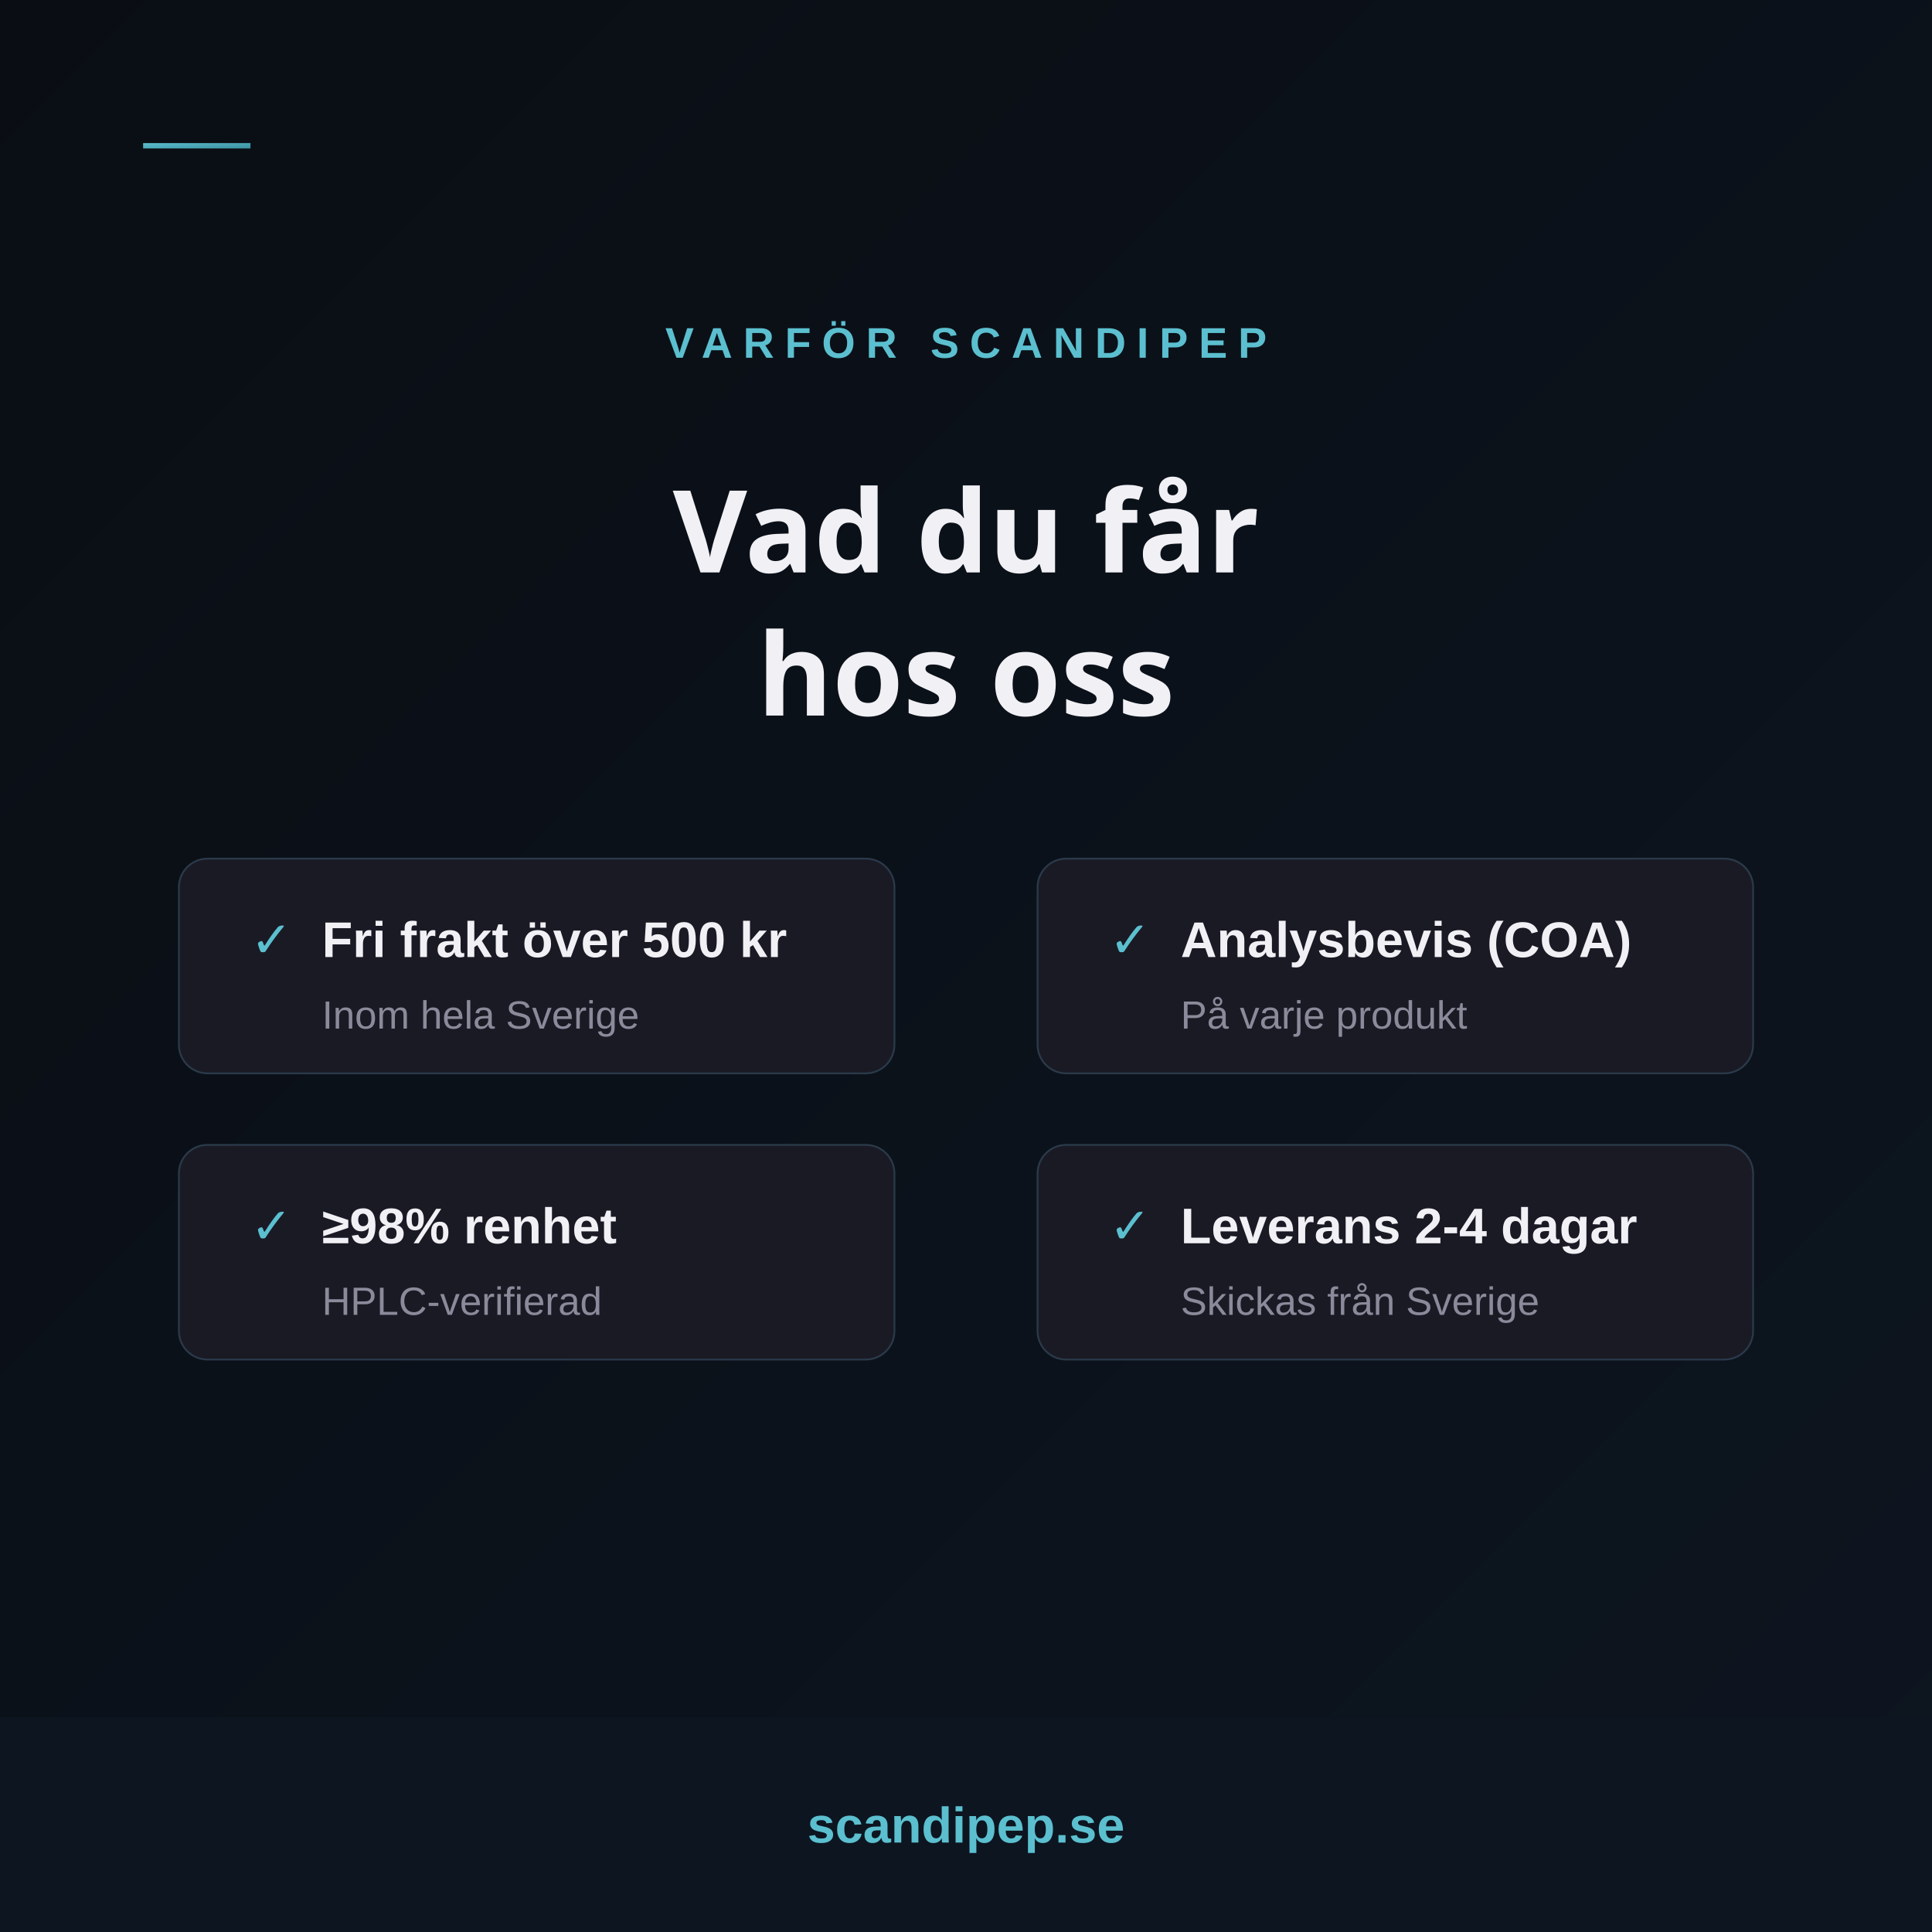
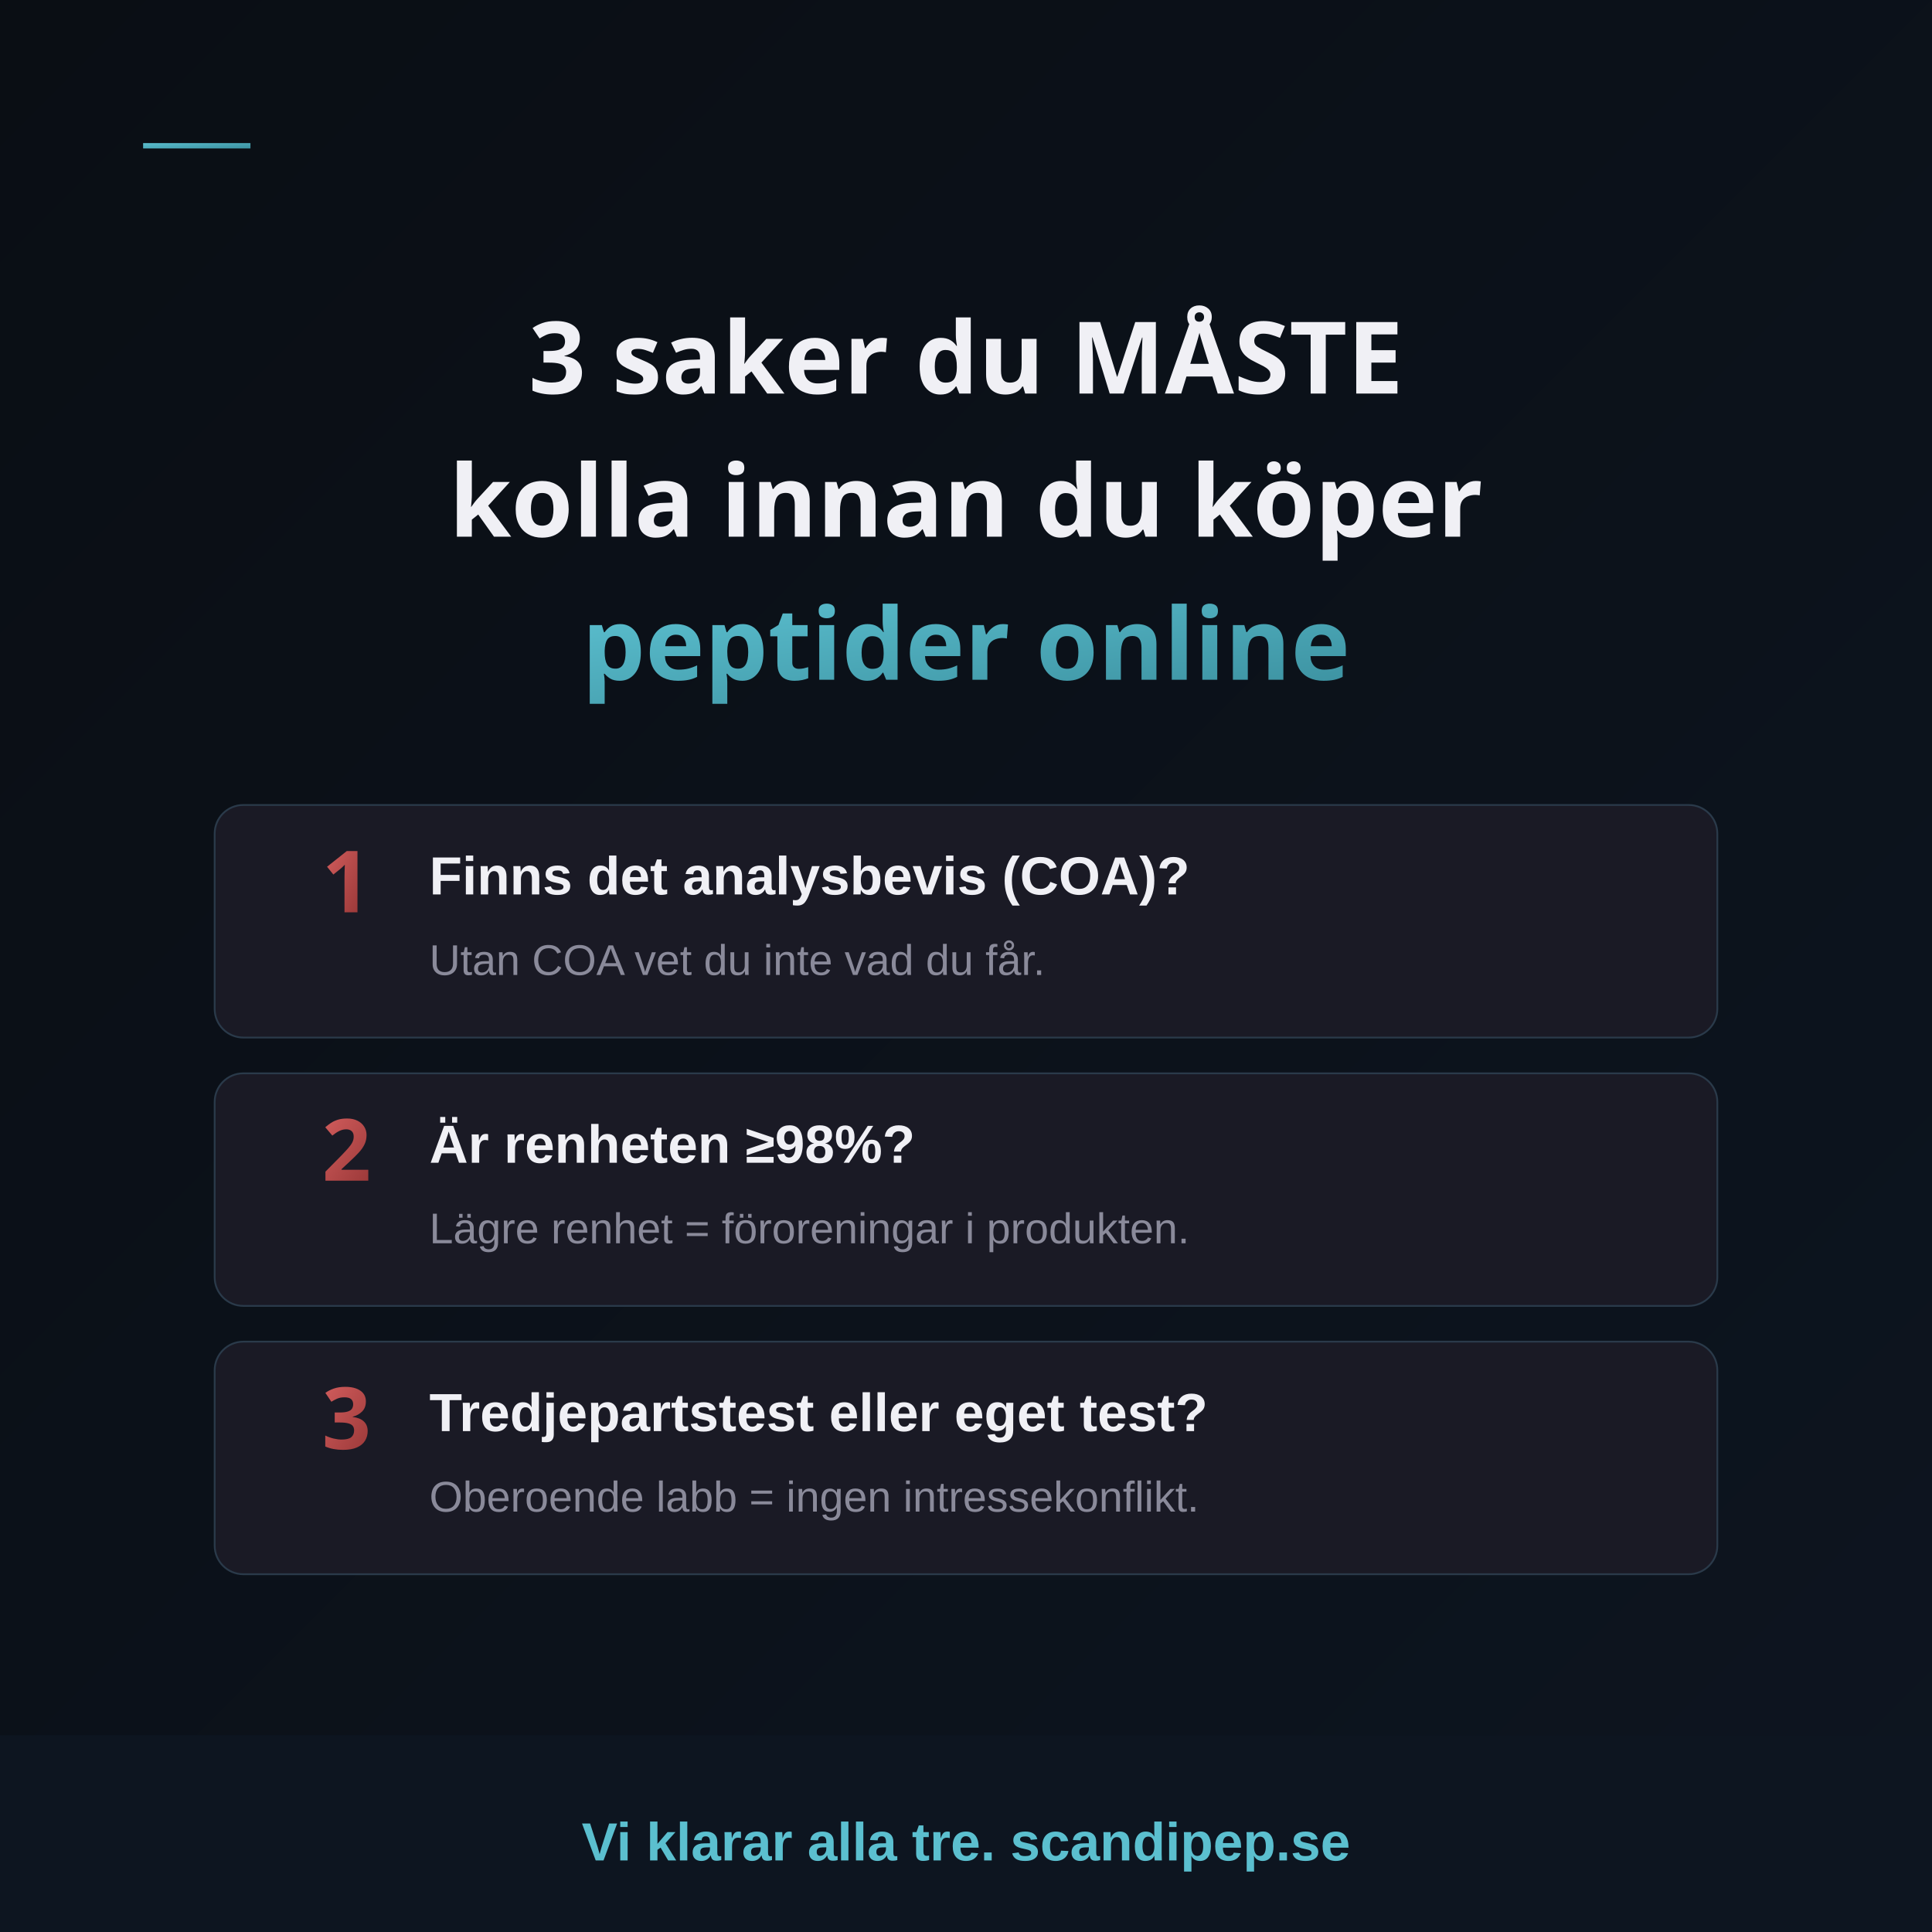
<svg xmlns="http://www.w3.org/2000/svg" viewBox="0 0 1080 1080">
  <defs>
    <linearGradient id="bg3" x1="0%" y1="0%" x2="100%" y2="100%">
      <stop offset="0%" style="stop-color:#0a0e14" />
      <stop offset="100%" style="stop-color:#0d1520" />
    </linearGradient>
-     <linearGradient id="acc3" x1="0%" y1="0%" x2="100%" y2="100%">
+     <linearGradient id="ac3" x1="0%" y1="0%" x2="100%" y2="100%">
      <stop offset="0%" style="stop-color:#5bbfcf" />
      <stop offset="100%" style="stop-color:#3a8e9d" />
    </linearGradient>
+     <linearGradient id="red" x1="0%" y1="0%" x2="100%" y2="100%">
+       <stop offset="0%" style="stop-color:#cf5b5b" />
+       <stop offset="100%" style="stop-color:#9d3a3a" />
+     </linearGradient>
  </defs>
  <rect width="1080" height="1080" fill="url(#bg3)" />
-   <rect x="80" y="80" width="60" height="3" fill="url(#acc3)" />
-   <text x="540" y="200" text-anchor="middle" font-family="Helvetica Neue, Arial, sans-serif" font-weight="600" font-size="24" fill="#5bbfcf" letter-spacing="6">VARFÖR SCANDIPEP</text>
-   <text x="540" y="320" text-anchor="middle" font-family="Arial Black, sans-serif" font-weight="900" font-size="64" fill="#f0f0f5">Vad du får</text>
-   <text x="540" y="400" text-anchor="middle" font-family="Arial Black, sans-serif" font-weight="900" font-size="64" fill="#f0f0f5">hos oss</text>
-   <rect x="100" y="480" width="400" height="120" rx="16" fill="#1a1a25" stroke="#2a3a4a" stroke-width="1" />
-   <text x="140" y="535" font-family="Helvetica Neue, Arial, sans-serif" font-weight="700" font-size="28" fill="#5bbfcf">✓</text>
-   <text x="180" y="535" font-family="Helvetica Neue, Arial, sans-serif" font-weight="600" font-size="28" fill="#f0f0f5">Fri frakt över 500 kr</text>
-   <text x="180" y="575" font-family="Helvetica Neue, Arial, sans-serif" font-weight="400" font-size="22" fill="#8a8a9a">Inom hela Sverige</text>
-   <rect x="580" y="480" width="400" height="120" rx="16" fill="#1a1a25" stroke="#2a3a4a" stroke-width="1" />
-   <text x="620" y="535" font-family="Helvetica Neue, Arial, sans-serif" font-weight="700" font-size="28" fill="#5bbfcf">✓</text>
-   <text x="660" y="535" font-family="Helvetica Neue, Arial, sans-serif" font-weight="600" font-size="28" fill="#f0f0f5">Analysbevis (COA)</text>
-   <text x="660" y="575" font-family="Helvetica Neue, Arial, sans-serif" font-weight="400" font-size="22" fill="#8a8a9a">På varje produkt</text>
-   <rect x="100" y="640" width="400" height="120" rx="16" fill="#1a1a25" stroke="#2a3a4a" stroke-width="1" />
-   <text x="140" y="695" font-family="Helvetica Neue, Arial, sans-serif" font-weight="700" font-size="28" fill="#5bbfcf">✓</text>
-   <text x="180" y="695" font-family="Helvetica Neue, Arial, sans-serif" font-weight="600" font-size="28" fill="#f0f0f5">≥98% renhet</text>
-   <text x="180" y="735" font-family="Helvetica Neue, Arial, sans-serif" font-weight="400" font-size="22" fill="#8a8a9a">HPLC-verifierad</text>
-   <rect x="580" y="640" width="400" height="120" rx="16" fill="#1a1a25" stroke="#2a3a4a" stroke-width="1" />
-   <text x="620" y="695" font-family="Helvetica Neue, Arial, sans-serif" font-weight="700" font-size="28" fill="#5bbfcf">✓</text>
-   <text x="660" y="695" font-family="Helvetica Neue, Arial, sans-serif" font-weight="600" font-size="28" fill="#f0f0f5">Leverans 2-4 dagar</text>
-   <text x="660" y="735" font-family="Helvetica Neue, Arial, sans-serif" font-weight="400" font-size="22" fill="#8a8a9a">Skickas från Sverige</text>
-   <rect x="0" y="960" width="1080" height="120" fill="#0d1520" />
-   <text x="540" y="1030" text-anchor="middle" font-family="Helvetica Neue, Arial, sans-serif" font-weight="600" font-size="28" fill="#5bbfcf">scandipep.se</text>
+   <rect x="80" y="80" width="60" height="3" fill="url(#ac3)" />
+   <text x="540" y="220" text-anchor="middle" font-family="Arial Black, sans-serif" font-weight="900" font-size="56" fill="#f0f0f5">3 saker du MÅSTE</text>
+   <text x="540" y="300" text-anchor="middle" font-family="Arial Black, sans-serif" font-weight="900" font-size="56" fill="#f0f0f5">kolla innan du köper</text>
+   <text x="540" y="380" text-anchor="middle" font-family="Arial Black, sans-serif" font-weight="900" font-size="56" fill="url(#ac3)">peptider online</text>
+   <rect x="120" y="450" width="840" height="130" rx="16" fill="#1a1a25" stroke="#2a3a4a" stroke-width="1" />
+   <text x="180" y="510" font-family="Arial Black, sans-serif" font-weight="900" font-size="48" fill="url(#red)">1</text>
+   <text x="240" y="500" font-family="Helvetica Neue, Arial, sans-serif" font-weight="700" font-size="30" fill="#f0f0f5">Finns det analysbevis (COA)?</text>
+   <text x="240" y="545" font-family="Helvetica Neue, Arial, sans-serif" font-weight="400" font-size="24" fill="#8a8a9a">Utan COA vet du inte vad du får.</text>
+   <rect x="120" y="600" width="840" height="130" rx="16" fill="#1a1a25" stroke="#2a3a4a" stroke-width="1" />
+   <text x="180" y="660" font-family="Arial Black, sans-serif" font-weight="900" font-size="48" fill="url(#red)">2</text>
+   <text x="240" y="650" font-family="Helvetica Neue, Arial, sans-serif" font-weight="700" font-size="30" fill="#f0f0f5">Är renheten ≥98%?</text>
+   <text x="240" y="695" font-family="Helvetica Neue, Arial, sans-serif" font-weight="400" font-size="24" fill="#8a8a9a">Lägre renhet = föroreningar i produkten.</text>
+   <rect x="120" y="750" width="840" height="130" rx="16" fill="#1a1a25" stroke="#2a3a4a" stroke-width="1" />
+   <text x="180" y="810" font-family="Arial Black, sans-serif" font-weight="900" font-size="48" fill="url(#red)">3</text>
+   <text x="240" y="800" font-family="Helvetica Neue, Arial, sans-serif" font-weight="700" font-size="30" fill="#f0f0f5">Tredjepartstest eller eget test?</text>
+   <text x="240" y="845" font-family="Helvetica Neue, Arial, sans-serif" font-weight="400" font-size="24" fill="#8a8a9a">Oberoende labb = ingen intressekonflikt.</text>
+   <rect x="0" y="970" width="1080" height="110" fill="#0d1520" />
+   <text x="540" y="1040" text-anchor="middle" font-family="Helvetica Neue, Arial, sans-serif" font-weight="600" font-size="30" fill="#5bbfcf">Vi klarar alla tre. scandipep.se</text>
</svg>
